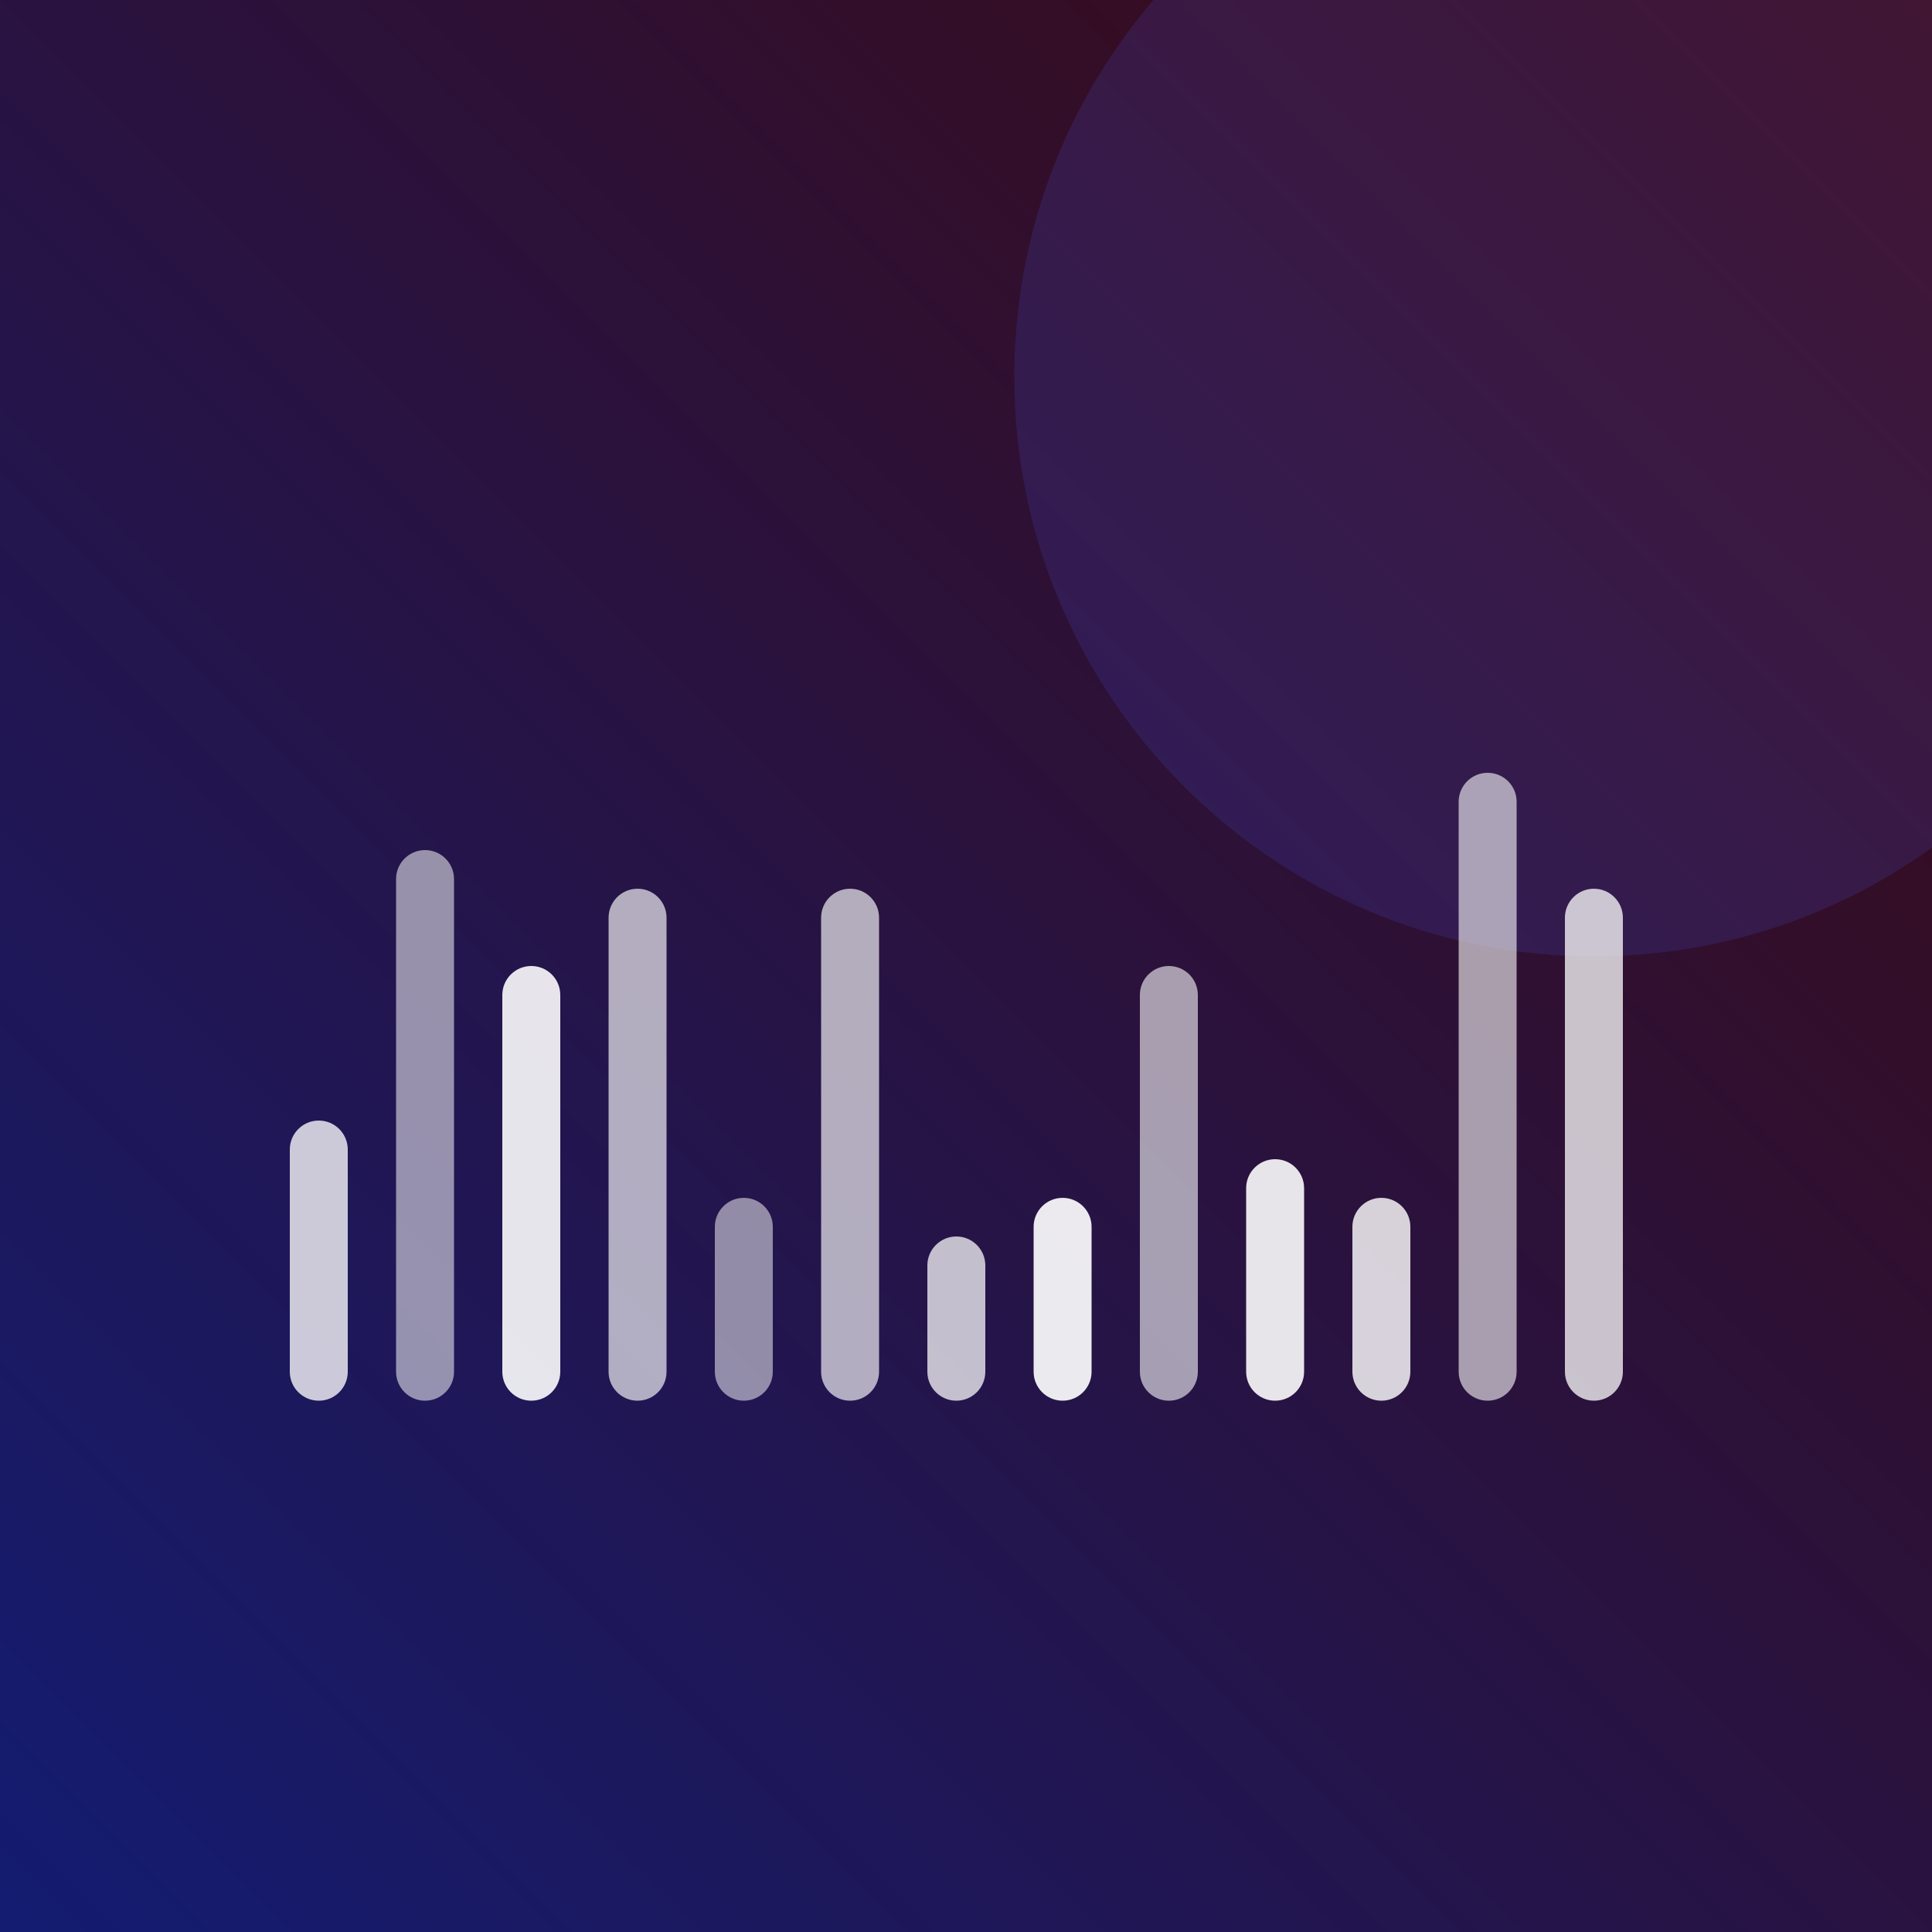
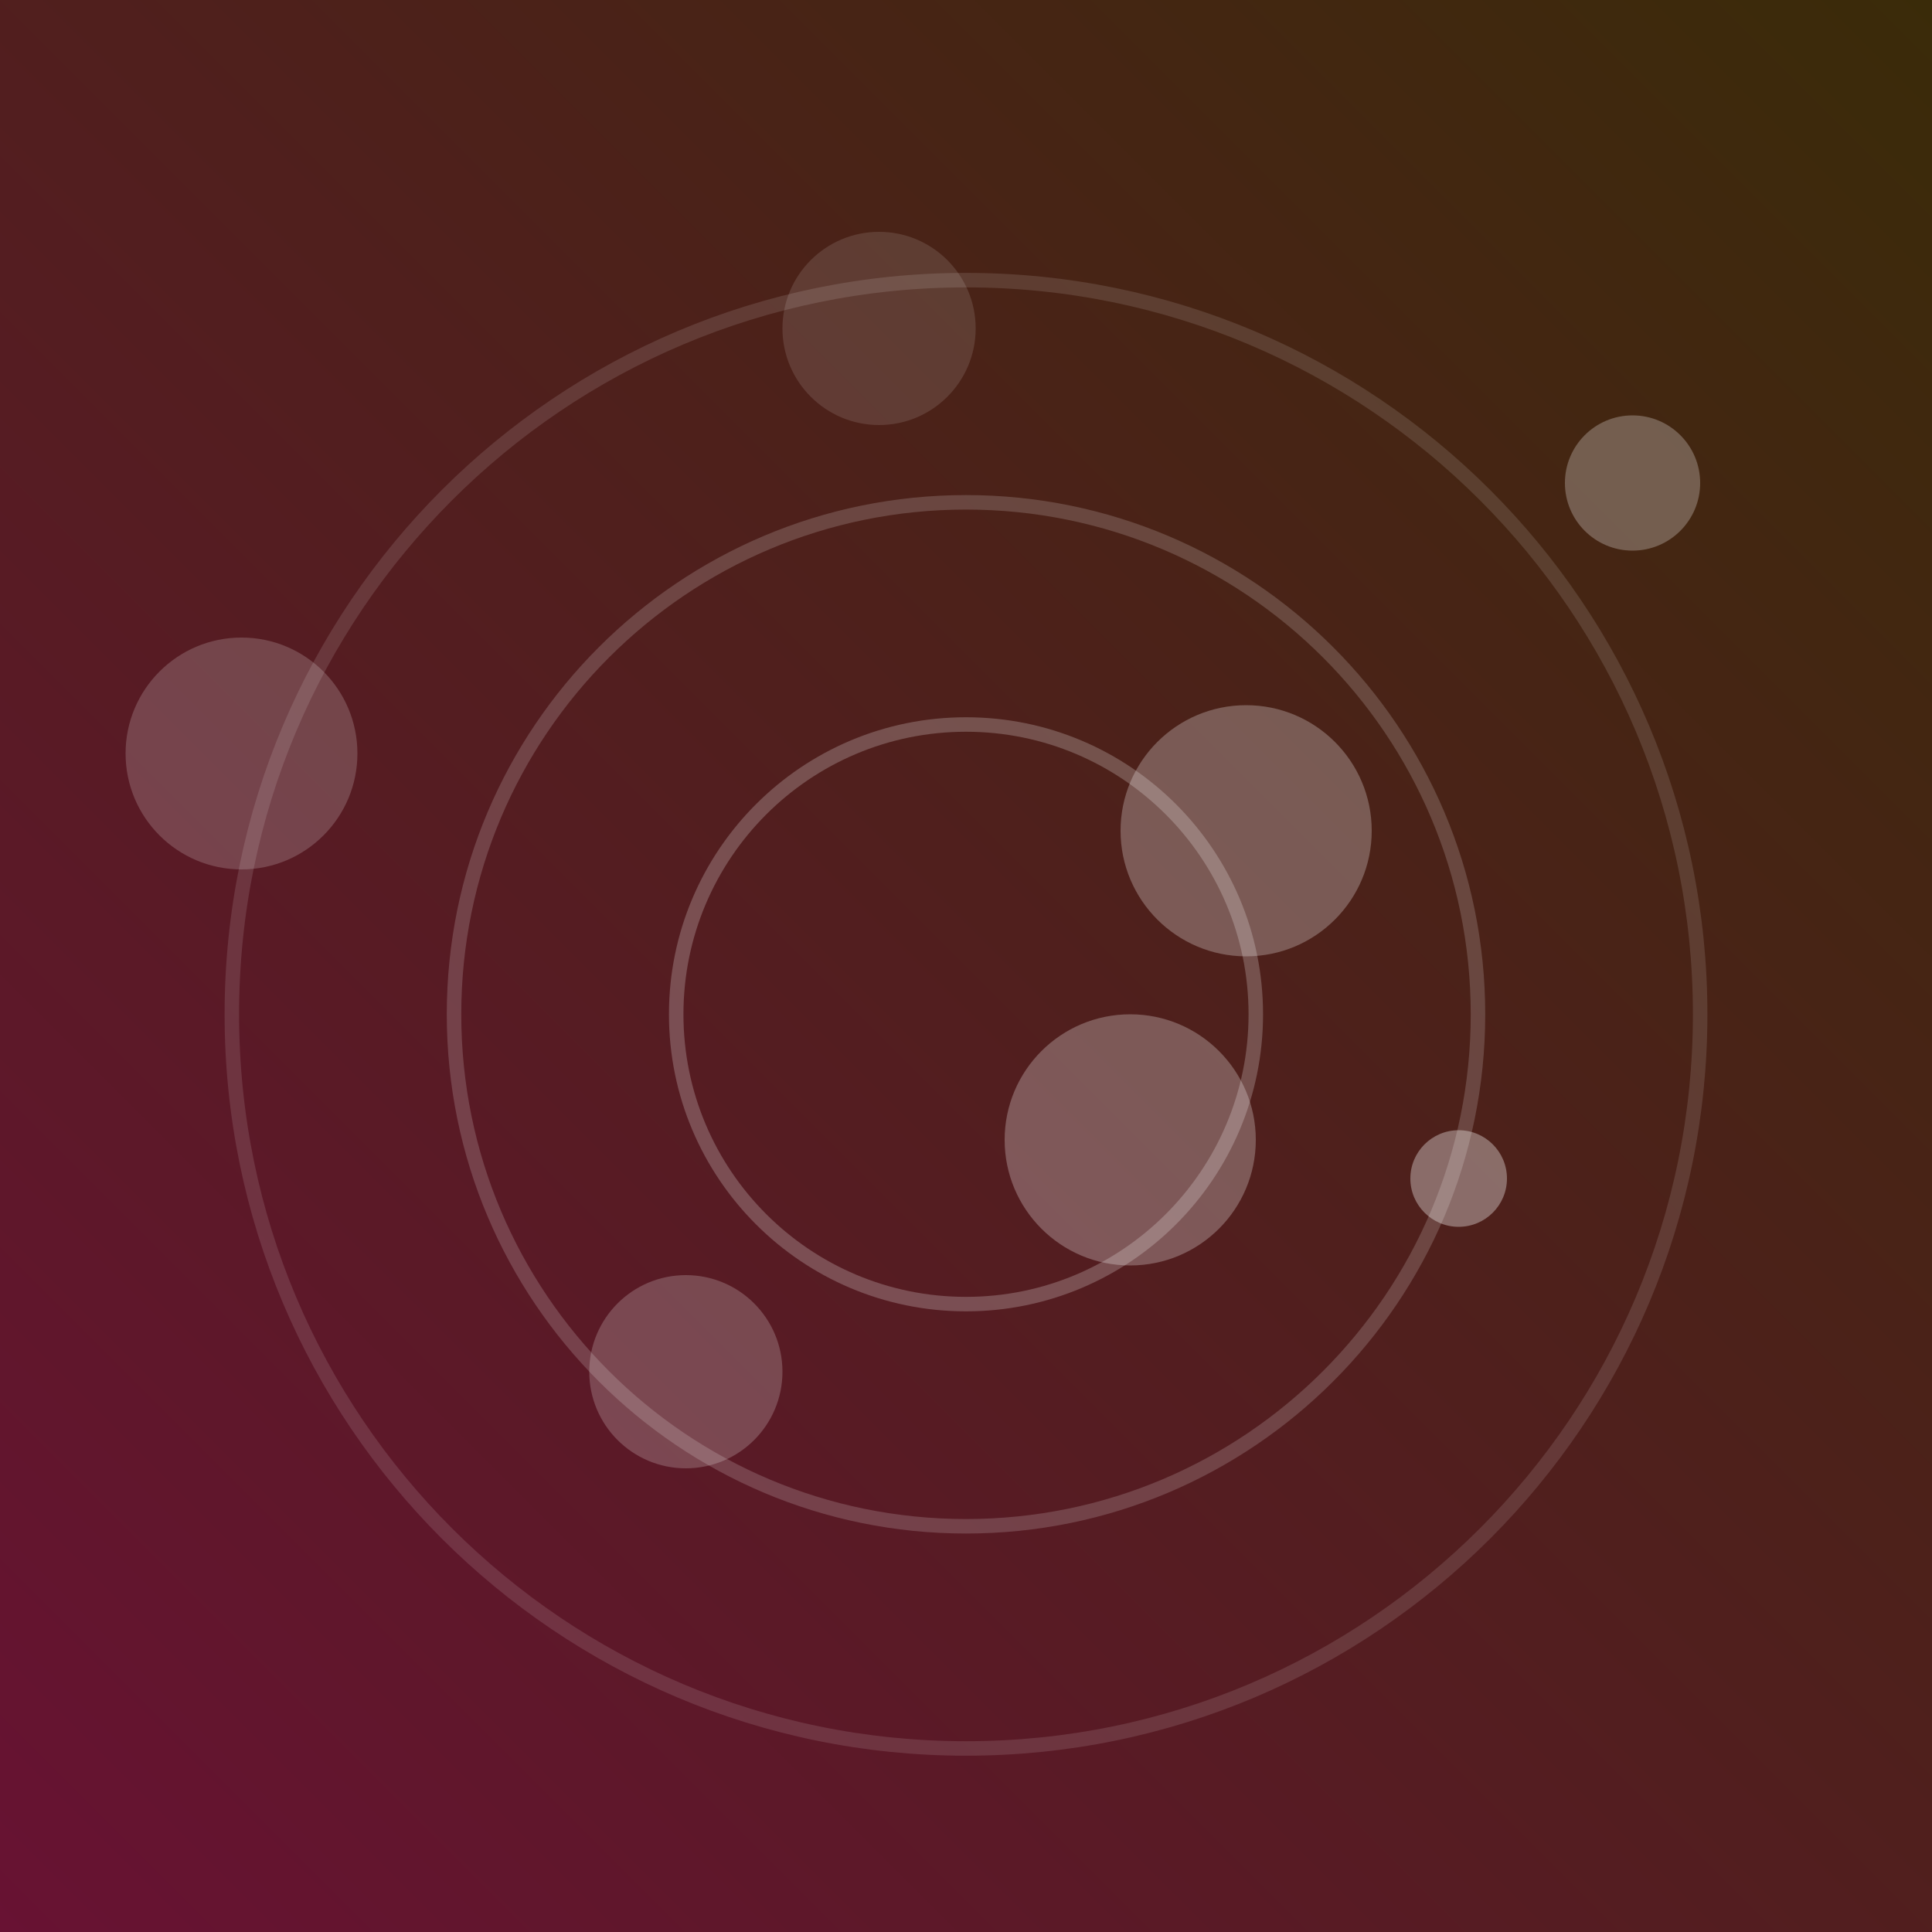
<svg xmlns="http://www.w3.org/2000/svg" width="400" height="400" viewBox="0 0 400 400">
  <defs>
-     <linearGradient id="g3396" x1="0" y1="1" x2="1" y2="0">
-       <stop offset="0" stop-color="hsl(234 72% 26%)" />
-       <stop offset="1" stop-color="hsl(353 75% 14%)" />
+     <linearGradient id="g4424" x1="0" y1="1" x2="1" y2="0">
+       <stop offset="0" stop-color="hsl(337 70% 24%)" />
+       <stop offset="1" stop-color="hsl(42 74% 13%)" />
    </linearGradient>
  </defs>
-   <rect width="400" height="400" fill="url(#g3396)" />
-   <circle cx="330" cy="78" r="120" fill="hsl(234 85% 62%)" opacity="0.16" />
-   <rect x="60" y="232" width="12" height="58" rx="6" fill="#fff" fill-opacity="0.77" />
-   <rect x="82" y="176" width="12" height="114" rx="6" fill="#fff" fill-opacity="0.53" />
-   <rect x="104" y="200" width="12" height="90" rx="6" fill="#fff" fill-opacity="0.89" />
-   <rect x="126" y="184" width="12" height="106" rx="6" fill="#fff" fill-opacity="0.65" />
-   <rect x="148" y="248" width="12" height="42" rx="6" fill="#fff" fill-opacity="0.51" />
-   <rect x="170" y="184" width="12" height="106" rx="6" fill="#fff" fill-opacity="0.65" />
-   <rect x="192" y="256" width="12" height="34" rx="6" fill="#fff" fill-opacity="0.73" />
-   <rect x="214" y="248" width="12" height="42" rx="6" fill="#fff" fill-opacity="0.91" />
-   <rect x="236" y="200" width="12" height="90" rx="6" fill="#fff" fill-opacity="0.59" />
-   <rect x="258" y="240" width="12" height="50" rx="6" fill="#fff" fill-opacity="0.89" />
-   <rect x="280" y="248" width="12" height="42" rx="6" fill="#fff" fill-opacity="0.81" />
-   <rect x="302" y="160" width="12" height="130" rx="6" fill="#fff" fill-opacity="0.59" />
-   <rect x="324" y="184" width="12" height="106" rx="6" fill="#fff" fill-opacity="0.75" />
+   <rect width="400" height="400" fill="url(#g4424)" />
+   <circle cx="302" cy="244" r="10" fill="#fff" fill-opacity="0.34" />
+   <circle cx="142" cy="284" r="20" fill="#fff" fill-opacity="0.20" />
+   <circle cx="338" cy="100" r="14" fill="#fff" fill-opacity="0.26" />
+   <circle cx="258" cy="172" r="26" fill="#fff" fill-opacity="0.26" />
+   <circle cx="234" cy="236" r="26" fill="#fff" fill-opacity="0.26" />
+   <circle cx="50" cy="156" r="24" fill="#fff" fill-opacity="0.18" />
+   <circle cx="182" cy="68" r="20" fill="#fff" fill-opacity="0.12" />
+   <circle cx="200" cy="210" r="60" fill="none" stroke="#fff" stroke-opacity="0.22" stroke-width="3" />
+   <circle cx="200" cy="210" r="106" fill="none" stroke="#fff" stroke-opacity="0.17" stroke-width="3" />
+   <circle cx="200" cy="210" r="152" fill="none" stroke="#fff" stroke-opacity="0.12" stroke-width="3" />
</svg>
